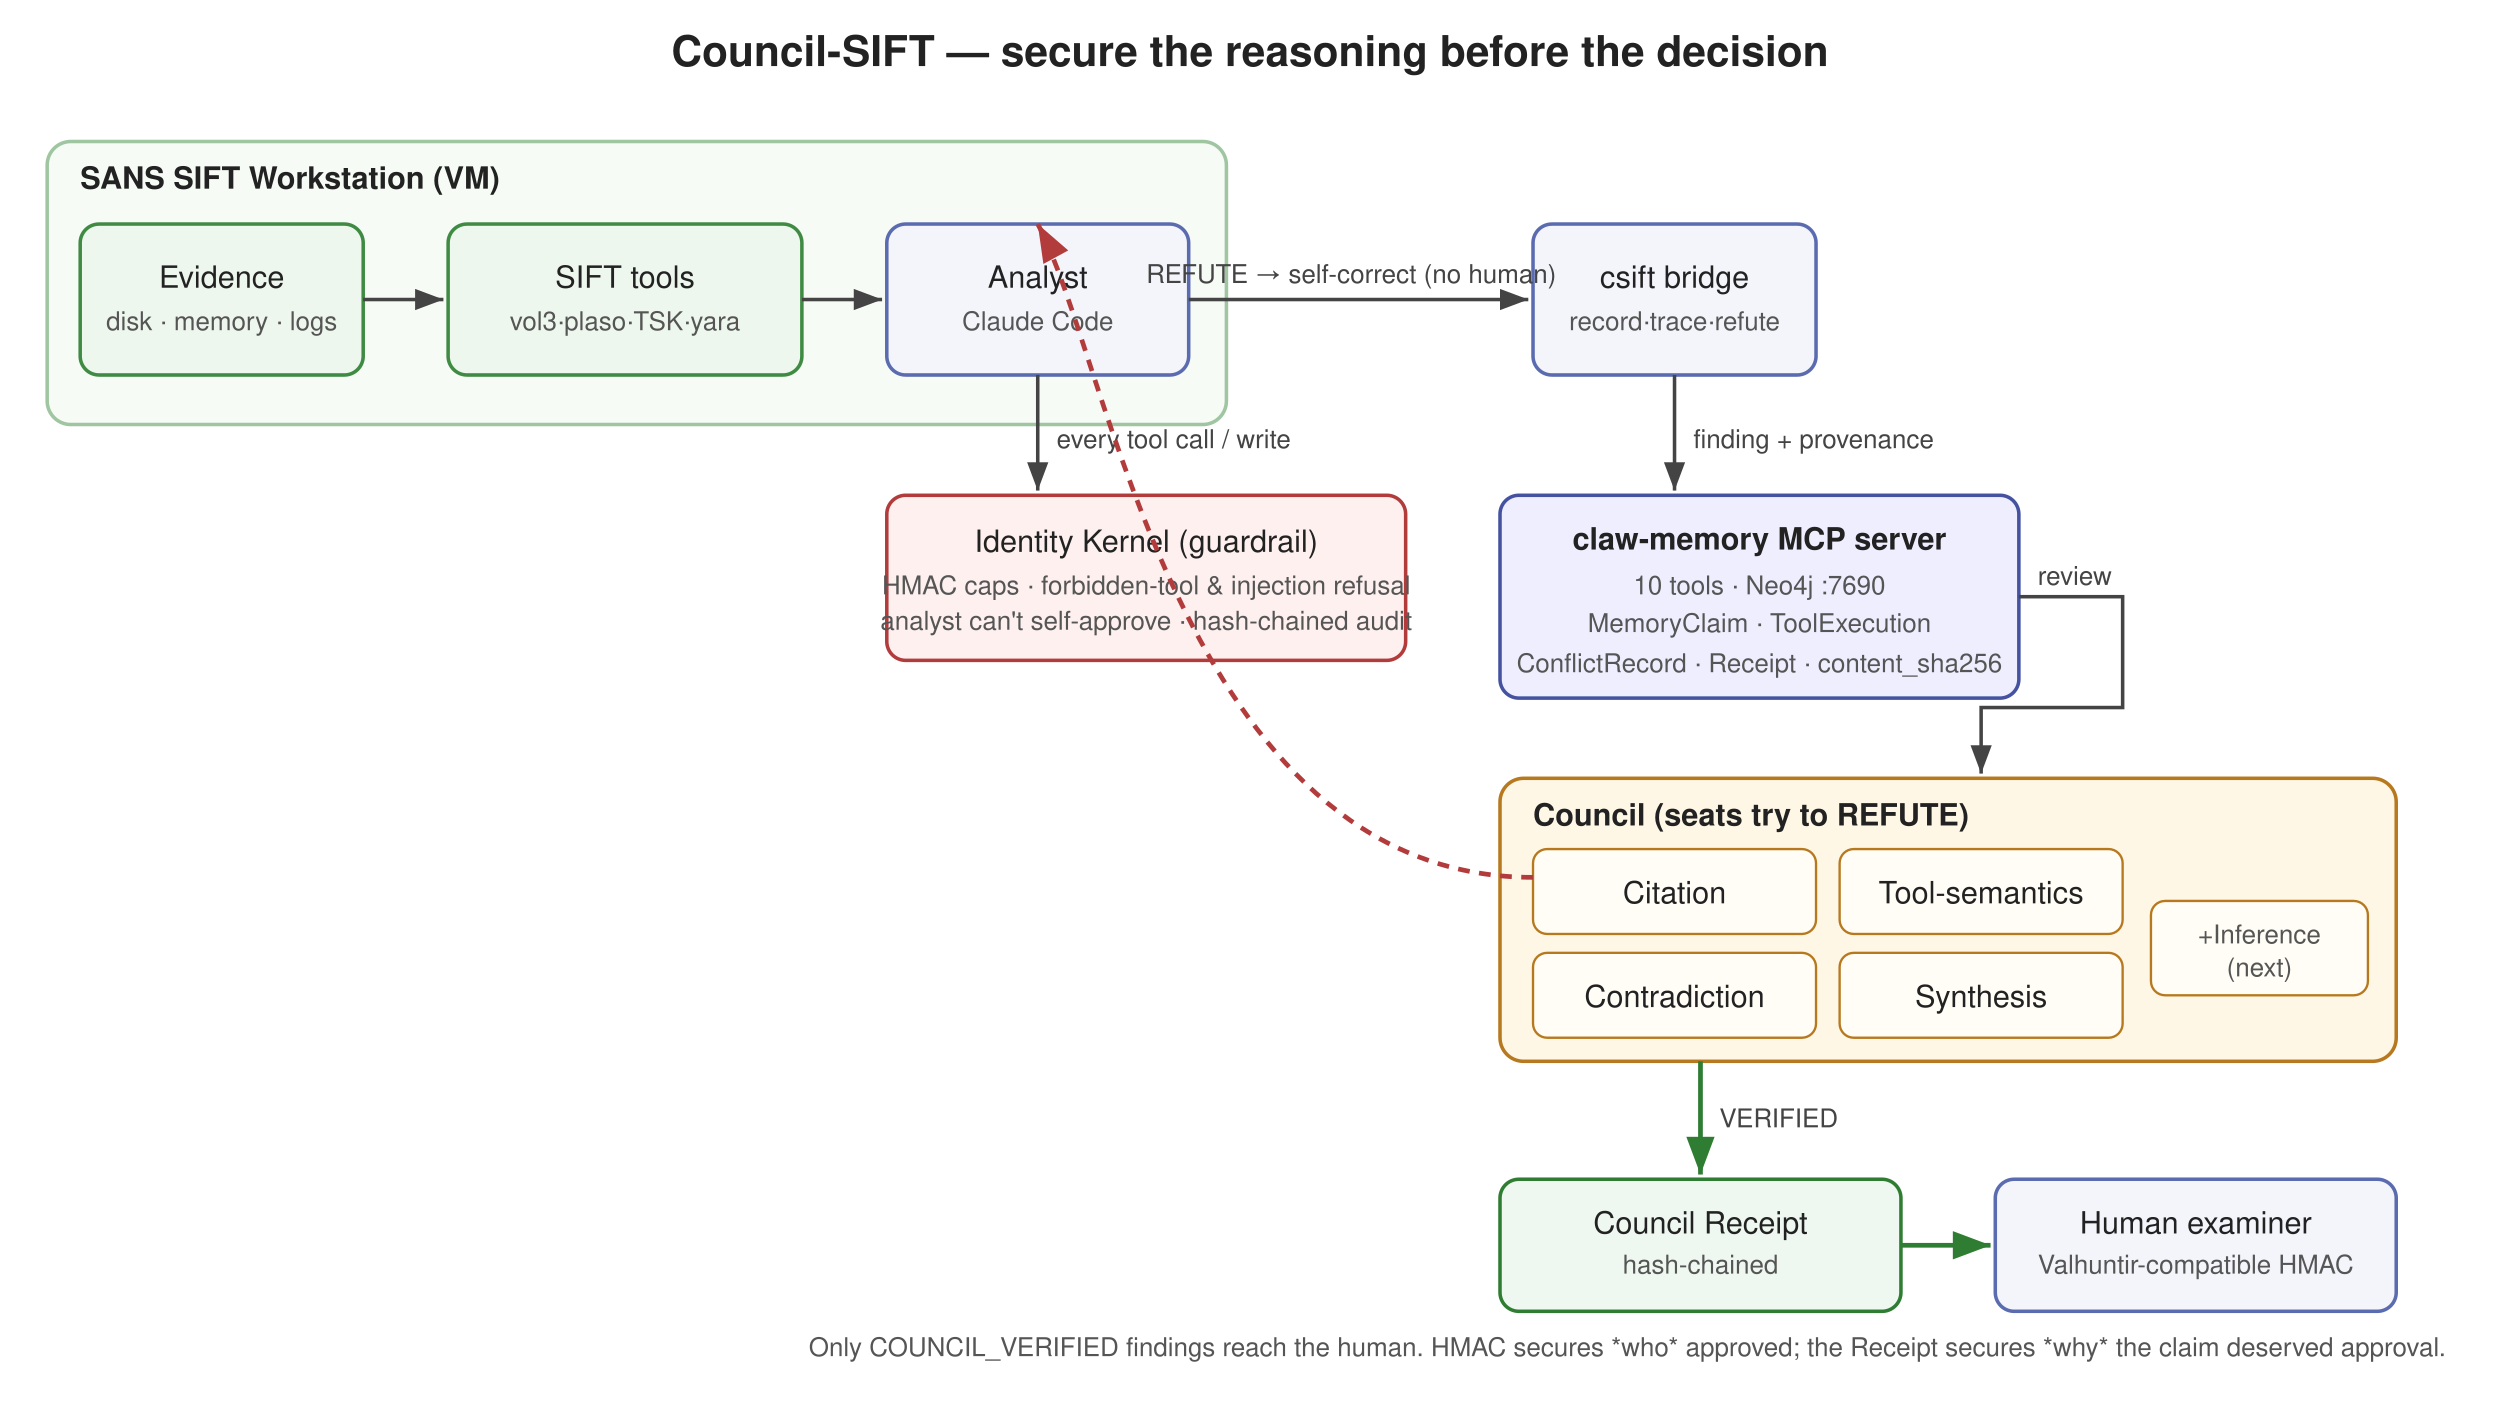
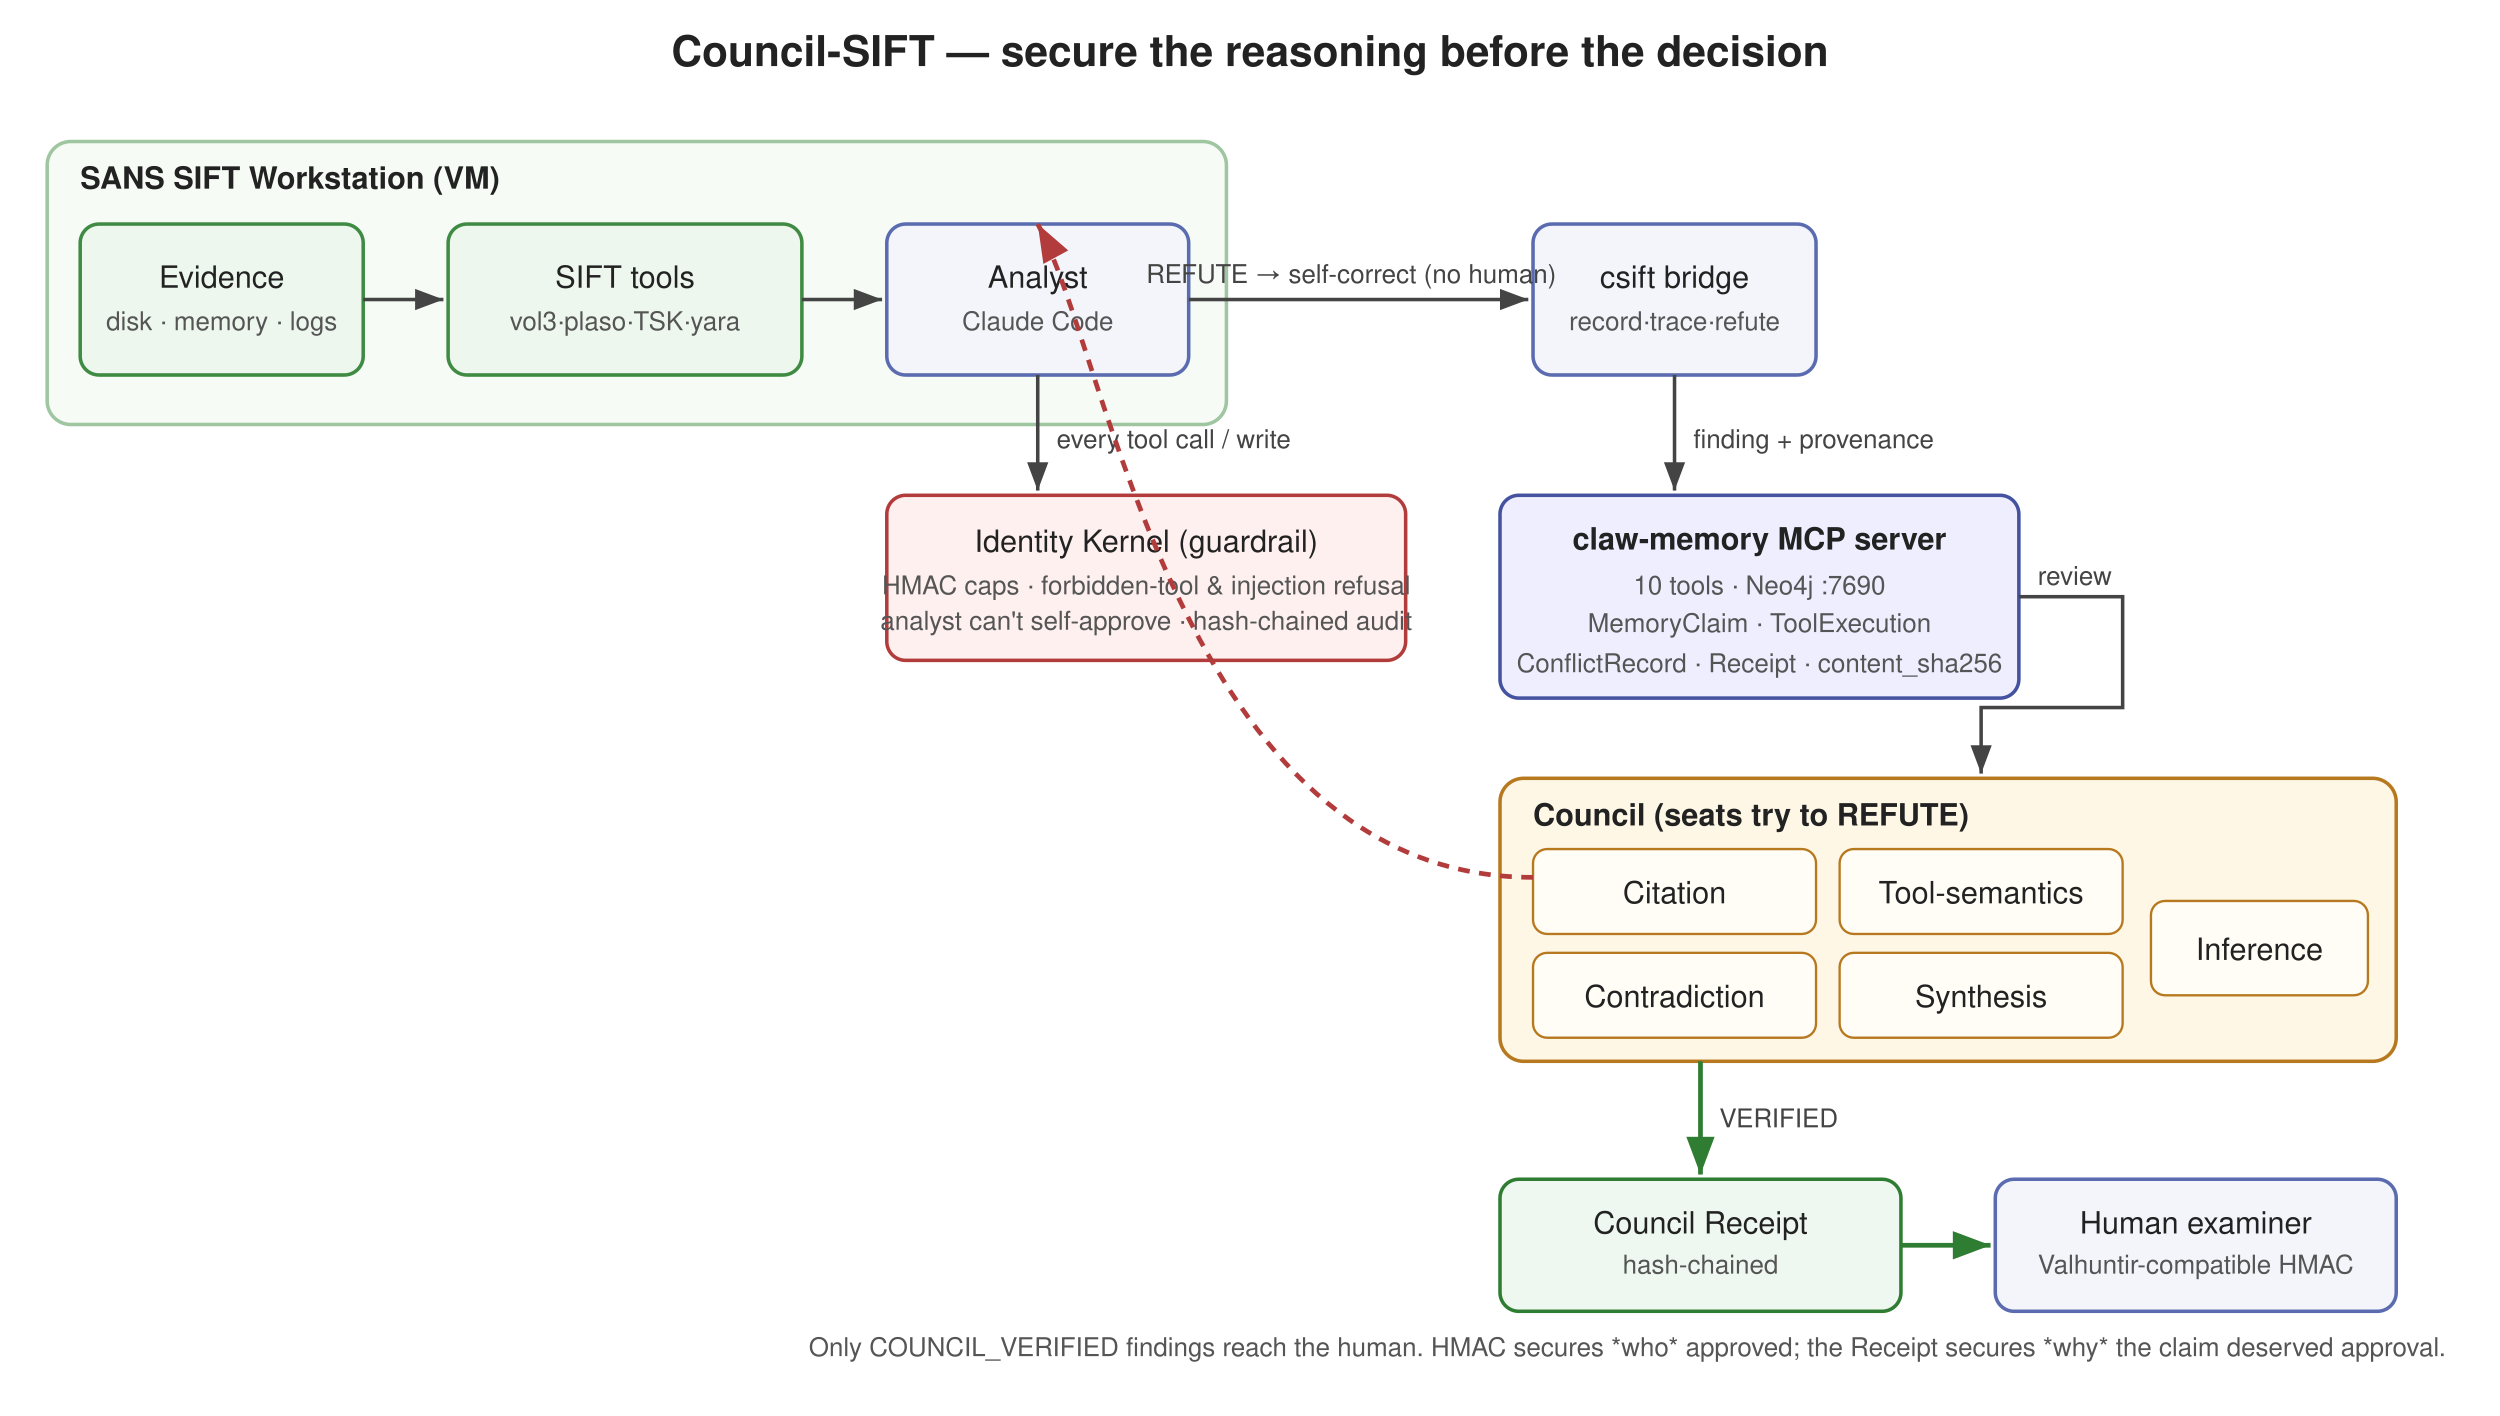
<svg xmlns="http://www.w3.org/2000/svg" viewBox="0 0 1060 600" font-family="Segoe UI, Helvetica, Arial, sans-serif" font-size="13">
  <defs>
    <marker id="arr" markerWidth="10" markerHeight="10" refX="8" refY="3" orient="auto" markerUnits="strokeWidth">
      <path d="M0,0 L8,3 L0,6 z" fill="#444" />
    </marker>
    <marker id="arrR" markerWidth="10" markerHeight="10" refX="8" refY="3" orient="auto" markerUnits="strokeWidth">
      <path d="M0,0 L8,3 L0,6 z" fill="#b23b3b" />
    </marker>
    <marker id="arrG" markerWidth="10" markerHeight="10" refX="8" refY="3" orient="auto" markerUnits="strokeWidth">
      <path d="M0,0 L8,3 L0,6 z" fill="#2f7d32" />
    </marker>
    <style>
      .box{fill:#f3f5fb;stroke:#5b6bb0;stroke-width:1.5;rx:8;}
      .vm{fill:#eef7ee;stroke:#3f8b43;stroke-width:1.5;}
      .kern{fill:#fdf0ef;stroke:#b23b3b;stroke-width:1.5;}
      .db{fill:#eef;stroke:#4452a0;stroke-width:1.5;}
      .council{fill:#fff7e6;stroke:#b7791f;stroke-width:1.5;}
      .seat{fill:#fffdf5;stroke:#b7791f;stroke-width:1;}
      .rcpt{fill:#eef7f0;stroke:#2f7d32;stroke-width:1.5;}
      .lbl{fill:#222;} .t{fill:#222;text-anchor:middle;} .ti{fill:#555;font-size:11px;text-anchor:middle;}
      .edge{stroke:#444;stroke-width:1.5;fill:none;} .erej{stroke:#b23b3b;stroke-width:2;fill:none;}
      .eok{stroke:#2f7d32;stroke-width:2;fill:none;} .elbl{fill:#444;font-size:11px;}
      .hdr{font-weight:bold;}
    </style>
  </defs>
  <text x="530" y="28" class="t hdr" font-size="18">Council-SIFT — secure the reasoning before the decision</text>
  <rect x="20" y="60" width="500" height="120" rx="10" class="vm" opacity="0.5" />
  <text x="34" y="80" class="lbl hdr" fill="#3f8b43">SANS SIFT Workstation (VM)</text>
  <rect x="34" y="95" width="120" height="64" rx="8" class="vm" />
  <text x="94" y="122" class="t">Evidence</text>
  <text x="94" y="140" class="ti">disk · memory · logs</text>
  <rect x="190" y="95" width="150" height="64" rx="8" class="vm" />
  <text x="265" y="122" class="t">SIFT tools</text>
  <text x="265" y="140" class="ti">vol3·plaso·TSK·yara</text>
  <rect x="376" y="95" width="128" height="64" rx="8" class="box" />
  <text x="440" y="122" class="t">Analyst</text>
  <text x="440" y="140" class="ti">Claude Code</text>
  <rect x="376" y="210" width="220" height="70" rx="8" class="kern" />
  <text x="486" y="234" class="t" fill="#b23b3b">Identity Kernel (guardrail)</text>
  <text x="486" y="252" class="ti">HMAC caps · forbidden-tool &amp; injection refusal</text>
  <text x="486" y="267" class="ti">analyst can't self-approve · hash-chained audit</text>
  <rect x="650" y="95" width="120" height="64" rx="8" class="box" />
  <text x="710" y="122" class="t">csift bridge</text>
  <text x="710" y="140" class="ti">record·trace·refute</text>
  <rect x="636" y="210" width="220" height="86" rx="8" class="db" />
  <text x="746" y="233" class="t hdr">claw-memory MCP server</text>
  <text x="746" y="252" class="ti">10 tools · Neo4j :7690</text>
  <text x="746" y="268" class="ti">MemoryClaim · ToolExecution</text>
  <text x="746" y="285" class="ti">ConflictRecord · Receipt · content_sha256</text>
  <rect x="636" y="330" width="380" height="120" rx="10" class="council" />
  <text x="650" y="350" class="lbl hdr" fill="#b7791f">Council (seats try to REFUTE)</text>
  <rect x="650" y="360" width="120" height="36" rx="6" class="seat" />
  <text x="710" y="383" class="t">Citation</text>
  <rect x="780" y="360" width="120" height="36" rx="6" class="seat" />
  <text x="840" y="383" class="t">Tool-semantics</text>
  <rect x="650" y="404" width="120" height="36" rx="6" class="seat" />
  <text x="710" y="427" class="t">Contradiction</text>
  <rect x="780" y="404" width="120" height="36" rx="6" class="seat" />
  <text x="840" y="427" class="t">Synthesis</text>
  <rect x="912" y="382" width="92" height="40" rx="6" class="seat" />
-   <text x="958" y="400" class="ti">+Inference</text>
-   <text x="958" y="414" class="ti">(next)</text>
+   <text x="958" y="407" class="t">Inference</text>
  <rect x="636" y="500" width="170" height="56" rx="8" class="rcpt" />
  <text x="721" y="523" class="t" fill="#2f7d32">Council Receipt</text>
  <text x="721" y="540" class="ti">hash-chained</text>
  <rect x="846" y="500" width="170" height="56" rx="8" class="box" />
  <text x="931" y="523" class="t">Human examiner</text>
  <text x="931" y="540" class="ti">Valhuntir-compatible HMAC</text>
  <path class="edge" d="M154,127 L188,127" marker-end="url(#arr)" />
  <path class="edge" d="M340,127 L374,127" marker-end="url(#arr)" />
  <path class="edge" d="M440,159 L440,208" marker-end="url(#arr)" />
  <text x="448" y="190" class="elbl">every tool call / write</text>
  <path class="edge" d="M504,127 L648,127" marker-end="url(#arr)" />
  <path class="edge" d="M710,159 L710,208" marker-end="url(#arr)" />
  <text x="718" y="190" class="elbl">finding + provenance</text>
  <path class="edge" d="M856,253 L900,253 L900,300 L840,300 L840,328" marker-end="url(#arr)" />
  <text x="864" y="248" class="elbl">review</text>
  <path class="erej" d="M650,372 C500,372 470,150 440,95" marker-end="url(#arrR)" stroke-dasharray="5,4" />
  <text x="486" y="120" class="elbl" fill="#b23b3b">REFUTE → self-correct (no human)</text>
  <path class="eok" d="M721,450 L721,498" marker-end="url(#arrG)" />
  <text x="729" y="478" class="elbl" fill="#2f7d32">VERIFIED</text>
  <path class="eok" d="M806,528 L844,528" marker-end="url(#arrG)" />
  <text x="690" y="575" class="ti">Only COUNCIL_VERIFIED findings reach the human. HMAC secures *who* approved; the Receipt secures *why* the claim deserved approval.</text>
</svg>
